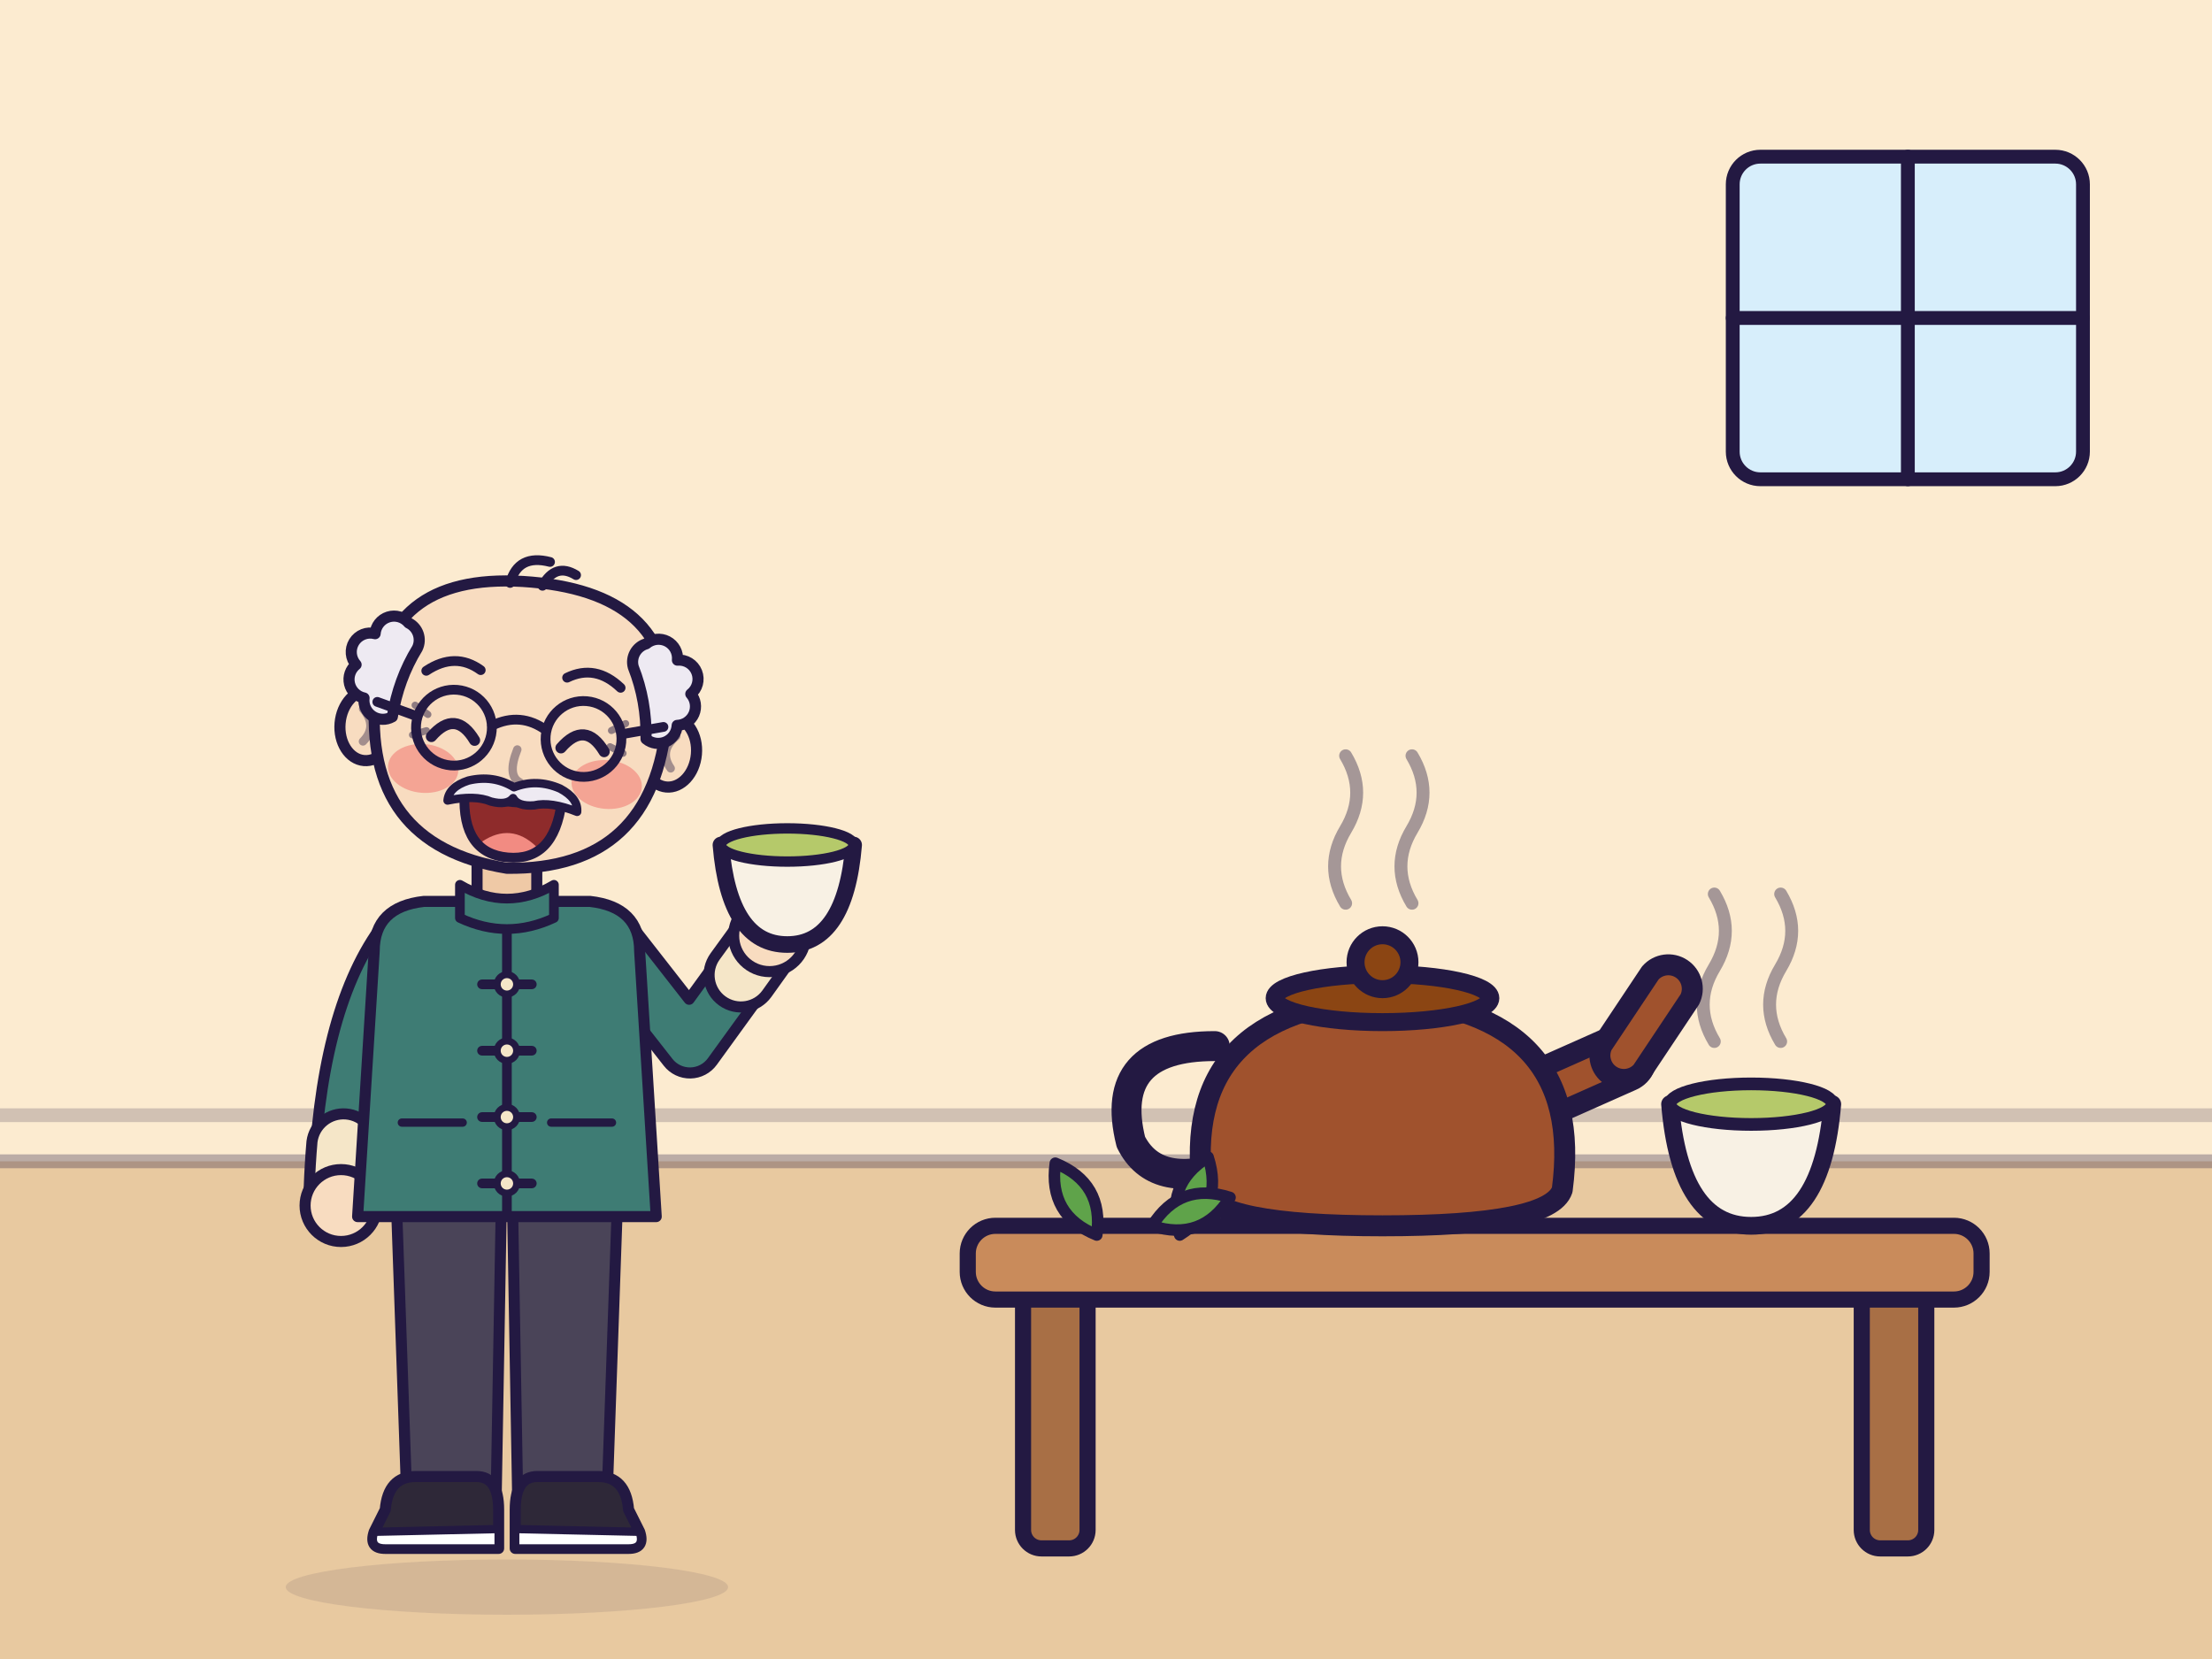
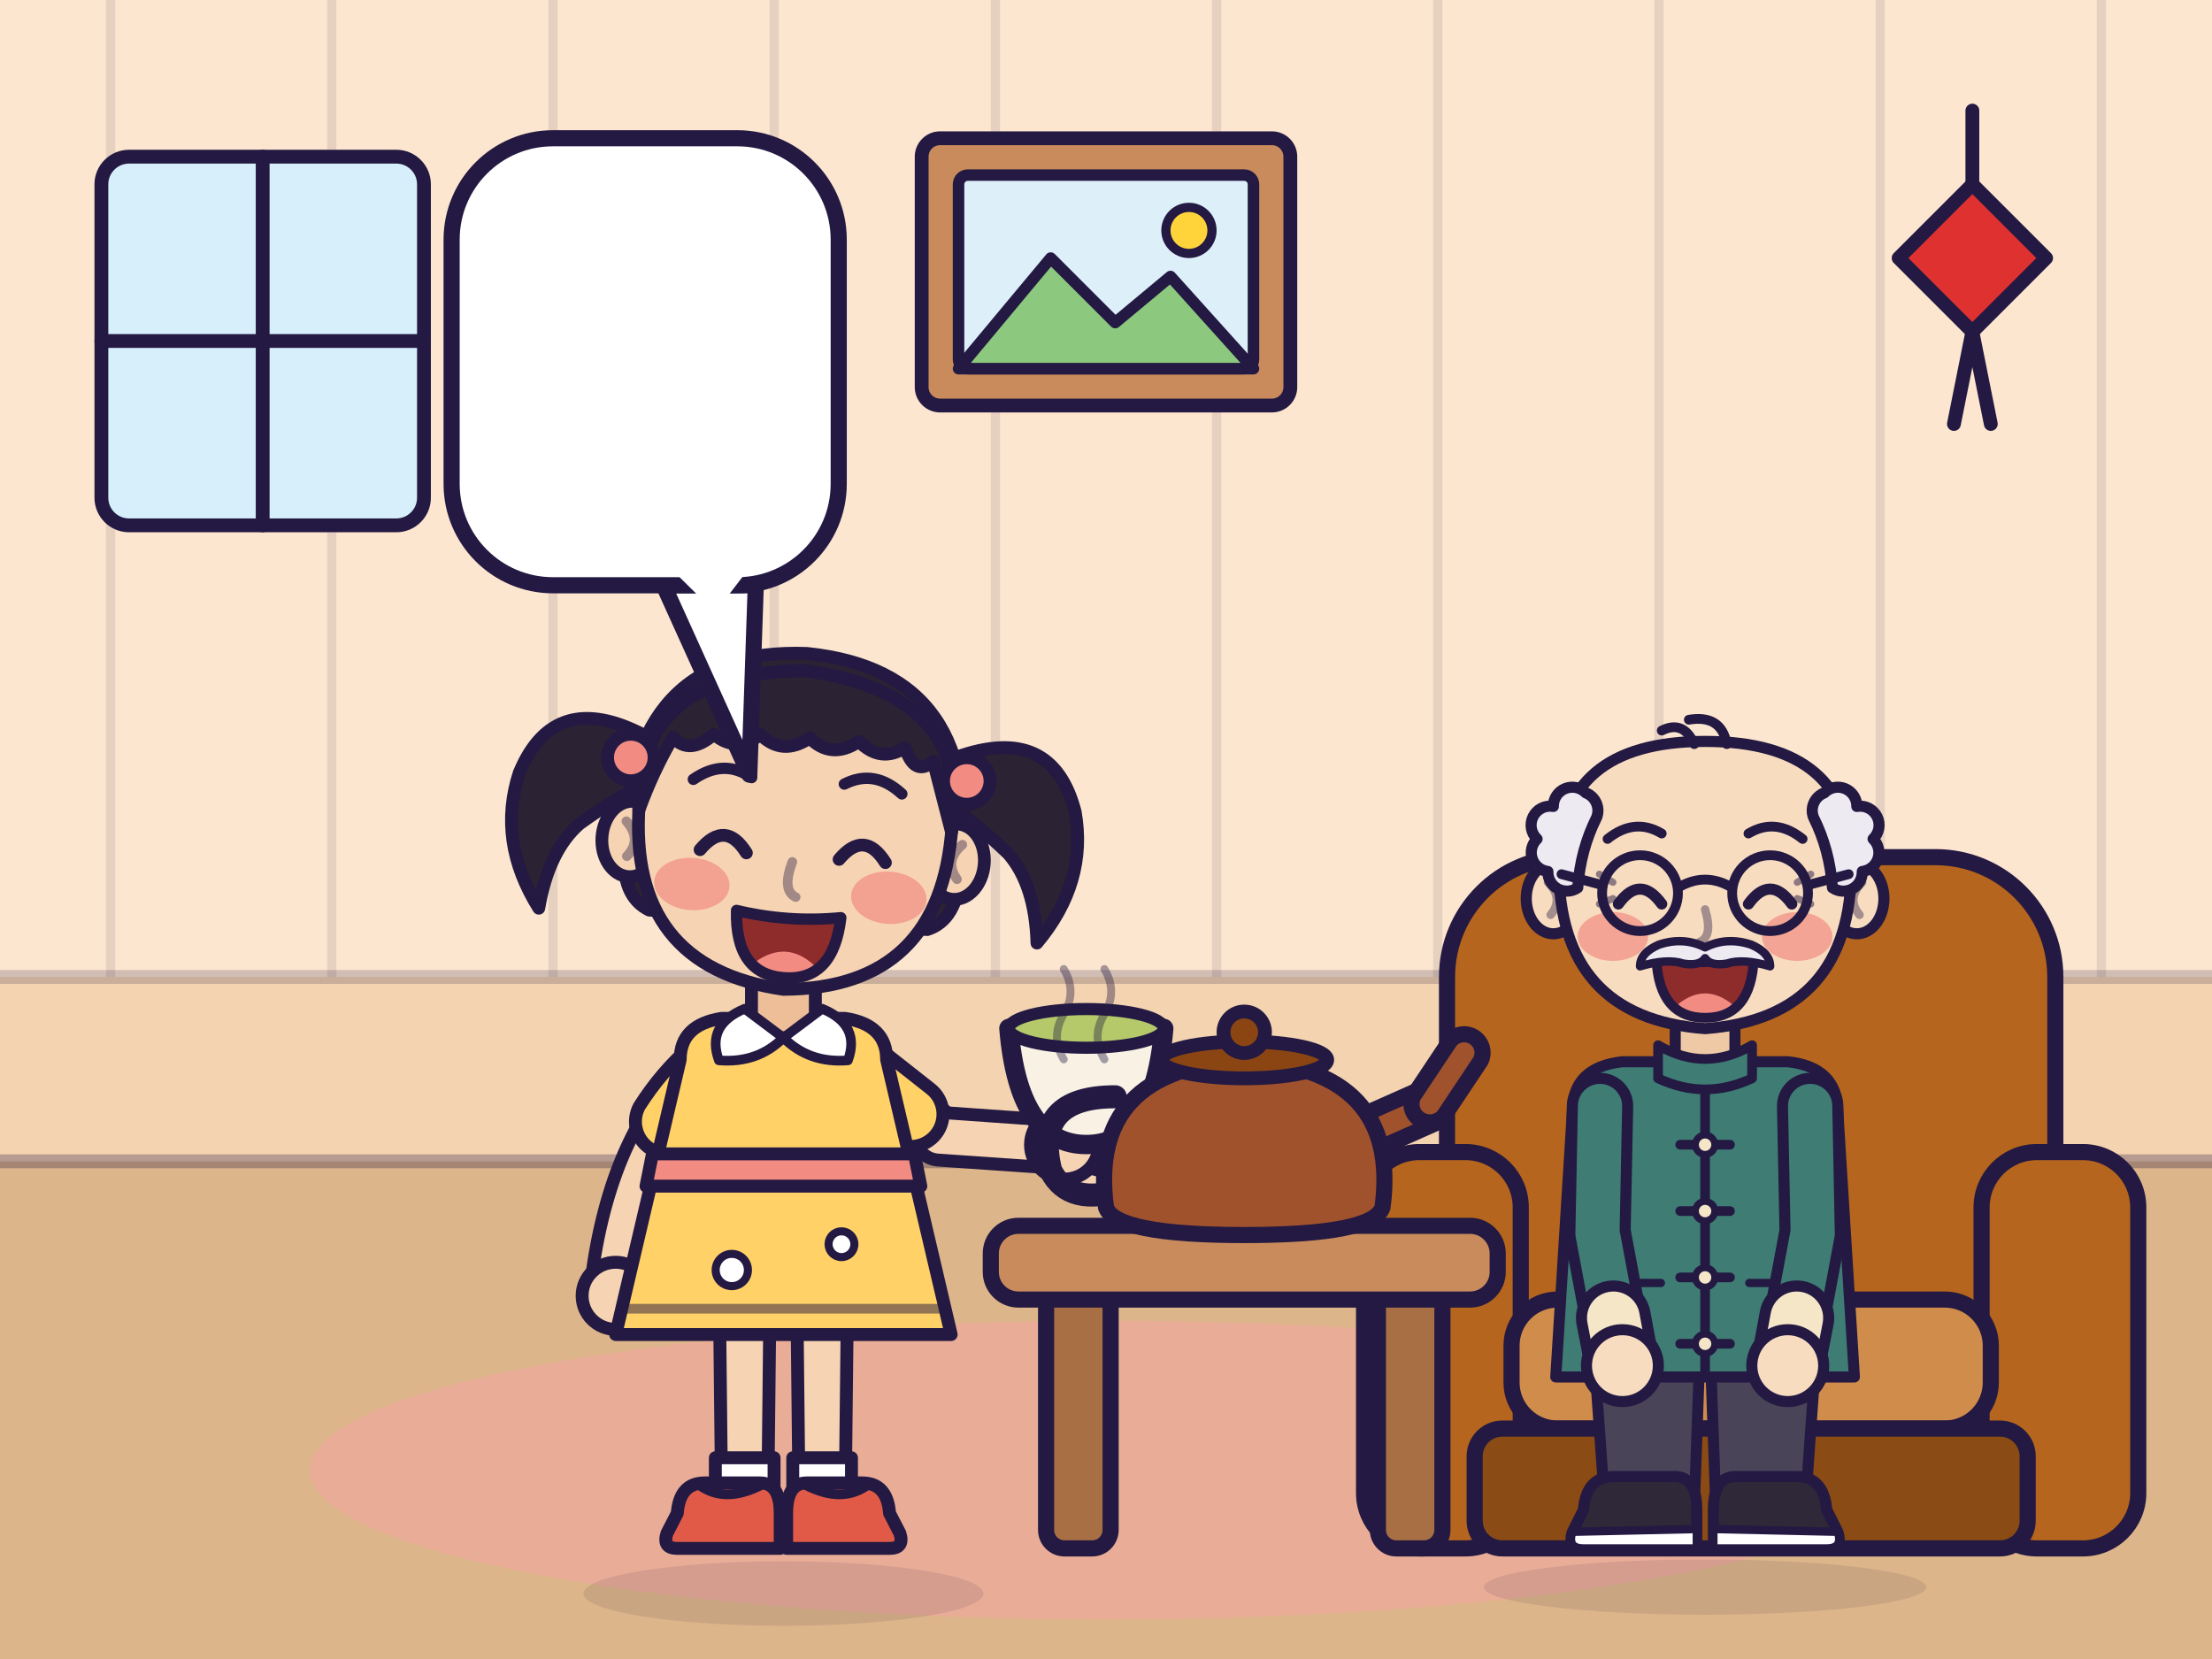
- <svg xmlns="http://www.w3.org/2000/svg" viewBox="0 0 480 360" role="img" aria-label="A clay teapot and a small cup of steaming green tea; Grandpa raises his tea cup.">
+ <svg xmlns="http://www.w3.org/2000/svg" viewBox="0 0 480 360" role="img" aria-label="Little Sister offers Grandpa a small cup of warm tea; a clay teapot stands on the table: &quot;请喝茶。&quot;">
  <g stroke="#231942" stroke-width="3.5" stroke-linejoin="round" stroke-linecap="round">
-     <rect x="0" y="0" width="480" height="360" fill="#FCEBD0" stroke="none" />
-     <rect x="0" y="252" width="480" height="108" fill="#E8C9A0" stroke="none" />
+     <rect x="0" y="0" width="480" height="360" fill="#FCE6CF" stroke="none" />
+     <path d="M24 0L24 212M72 0L72 212M120 0L120 212M168 0L168 212M216 0L216 212M264 0L264 212M312 0L312 212M360 0L360 212M408 0L408 212M456 0L456 212" fill="none" stroke-width="2" opacity="0.1" />
+     <rect x="0" y="212" width="480" height="40" fill="#F3D3B0" stroke="none" />
+     <path d="M0 212L480 212" fill="none" stroke-width="3" opacity="0.2" />
+     <rect x="0" y="252" width="480" height="108" fill="#DDB58A" stroke="none" />
    <path d="M0 252L480 252" fill="none" stroke-width="3" opacity="0.3" />
-     <path d="M0 242L480 242" fill="none" stroke-width="3" opacity="0.2" />
-     <rect x="376" y="34" width="76" height="70" rx="6" fill="#D7EEFB" stroke-width="3" />
-     <path d="M414 34L414 104M376 69L452 69" fill="none" stroke-width="3" />
-     <g transform="translate(320 336)">
+     <ellipse cx="240" cy="319" rx="172.8" ry="32.4" fill="#F2A7A0" opacity="0.6" stroke="none" />
+     <rect x="22" y="34" width="70" height="80" rx="6" fill="#D7EEFB" stroke-width="3" />
+     <path d="M57 34L57 114M22 74L92 74" fill="none" stroke-width="3" />
+     <rect x="200" y="30" width="80" height="58" rx="4" fill="#C98B5B" stroke-width="3" />
+     <rect x="208" y="38" width="64" height="42" rx="2" fill="#DDF0FA" stroke-width="2.5" />
+     <path d="M208 80L228 56L242 70L254 60L272 80Z" fill="#8CC97E" stroke-width="2.5" />
+     <circle cx="258" cy="50" r="5" fill="#FFD43B" stroke-width="2" />
+     <path d="M428 40L444 56L428 72L412 56Z" fill="#E03131" stroke-width="3" />
+     <path d="M428 24L428 40M428 72L424 92M428 72L432 92" fill="none" stroke-width="3" />
+     <g transform="translate(380 336)">
+       <g class="prop p-armchair">
+         <rect x="-66" y="-150" width="132" height="120" rx="26" fill="#B5651D" />
+         <rect x="-84" y="-86" width="34" height="86" rx="12" fill="#B5651D" />
+         <rect x="50" y="-86" width="34" height="86" rx="12" fill="#B5651D" />
+         <rect x="-52" y="-54" width="104" height="28" rx="10" fill="#D08C4A" />
+         <rect x="-60" y="-26" width="120" height="26" rx="6" fill="#8A4B14" />
+       </g>
+     </g>
+     <g transform="translate(170 336) scale(0.7 0.7)">
+       <g class="char c-1 ch-meimei">
+         <g transform="translate(-150 -432)">
+           <ellipse class="shadow" cx="150" cy="446" rx="62" ry="10" fill="#231942" stroke="none" opacity="0.1" />
+           <g class="figure" stroke="#231942" stroke-width="4" stroke-linejoin="round" stroke-linecap="round">
+             <g class="legs">
+               <path d="M129.9 329.7L146.1 329.7L145.1 422.6L130.9 422.6Z" fill="#F6D3B3" />
+               <path d="M128.9 403.9L147.1 403.9L147.1 422.6L128.9 422.6Z" fill="#FFFFFF" />
+               <path d="M153.9 329.7L170.1 329.7L169.1 422.6L154.9 422.6Z" fill="#F6D3B3" />
+               <path d="M152.9 403.9L171.1 403.9L171.1 422.6L152.9 422.6Z" fill="#FFFFFF" />
+               <path d="M149 421.1Q149 411.7 142.8 411.7L125.6 411.7Q117.8 411.7 117.1 421.1L113.9 427.3Q112.4 432 117.1 432L149 432Z" fill="#E05A47" />
+               <path d="M124.1 412.5Q131.9 418 142.8 412.5" fill="none" stroke-width="3" />
+               <path d="M151 421.1Q151 411.7 157.2 411.7L174.4 411.7Q182.2 411.7 182.9 421.1L186.1 427.3Q187.6 432 182.9 432L151 432Z" fill="#E05A47" />
+               <path d="M175.9 412.5Q168.1 418 157.2 412.5" fill="none" stroke-width="3" />
+             </g>
+             <g transform="translate(150 333.7)">
+               <g class="upper act">
+                 <g transform="translate(-150 -333.7)">
+                   <g transform="translate(172 283.7)">
+                     <g class="arm-left">
+                       <g transform="translate(-172 -283.7)">
+                         <path d="M167.5 289.5L193.7 310A7.4 7.4 0 0 0 197.7 311.6L229.6 313.8A7.4 7.4 0 0 0 230.7 299.1L201 297L176.5 277.9A7.4 7.4 0 0 0 167.5 289.5Z" fill="#F6D3B3" />
+                         <path d="M165.8 291.6L183.3 305.3A10 10 0 0 0 195.6 289.5L178.2 275.8A10 10 0 0 0 165.8 291.6Z" fill="#FFD166" />
+                         <path d="M238.2 301.3L253.7 299.6A3.1 3.1 0 0 0 253 293.4L237.5 295.1A3.1 3.1 0 0 0 238.2 301.3Z" fill="#F6D3B3" stroke-width="3" />
+                         <path d="M237.4 307.2L255.6 307.3A3.1 3.1 0 0 0 255.6 301.1L237.4 300.9A3.1 3.1 0 0 0 237.4 307.2Z" fill="#F6D3B3" stroke-width="3" />
+                         <path d="M236.6 312.9L254.6 315.3A3.1 3.1 0 0 0 255.5 309.1L237.4 306.7A3.1 3.1 0 0 0 236.6 312.9Z" fill="#F6D3B3" stroke-width="3" />
+                         <path d="M235.8 318.7L251.4 322.7A3.1 3.1 0 0 0 253 316.7L237.4 312.6A3.1 3.1 0 0 0 235.8 318.7Z" fill="#F6D3B3" stroke-width="3" />
+                         <path d="M237 308.5L244.4 296.6A3.4 3.4 0 0 0 238.6 293L231.2 304.9A3.4 3.4 0 0 0 237 308.5Z" fill="#F6D3B3" stroke-width="3" />
+                         <circle class="hand" cx="237.2" cy="306.9" r="10.6" fill="#F6D3B3" />
+                       </g>
+                     </g>
+                   </g>
+                   <g transform="translate(128 283.7)">
+                     <g class="arm-right">
+                       <g transform="translate(-128 -283.7)">
+                         <path d="M123.2 278.1Q97.1 300.4 90.7 346.7A7.4 7.4 0 0 0 105.3 348.7Q110.9 308 132.8 289.3A7.4 7.4 0 0 0 123.2 278.1Z" fill="#F6D3B3" />
+                         <path d="M121.5 276.1Q112.2 284.1 105.3 295A10 10 0 0 0 122.2 305.6Q127.5 297.3 134.5 291.3A10 10 0 0 0 121.5 276.1Z" fill="#FFD166" />
+                         <circle class="hand" cx="98" cy="353.7" r="10.4" fill="#F6D3B3" />
+                       </g>
+                     </g>
+                   </g>
+                   <g class="body">
+                     <path d="M118 280.5Q118 269.7 130.8 267.7L169.2 267.7Q182 269.7 182 280.5L202 365.7L98 365.7Z" fill="#FFD166" />
+                     <path d="M109.4 309.7L190.6 309.7L192.6 319.7L107.4 319.7Z" fill="#F28B82" />
+                     <g class="neck">
+                       <rect x="140.1" y="250.7" width="19.8" height="23" rx="6" fill="#EDBE98" />
+                     </g>
+                     <path d="M138 264.7Q126 269.7 130 280.7Q142 281.7 150 273.7Z" fill="#FFFFFF" stroke-width="3" />
+                     <path d="M162 264.7Q174 269.7 170 280.7Q158 281.7 150 273.7Z" fill="#FFFFFF" stroke-width="3" />
+                     <circle cx="134" cy="345.7" r="5" fill="#FFFFFF" stroke-width="2.5" />
+                     <circle cx="168" cy="337.7" r="4" fill="#FFFFFF" stroke-width="2.5" />
+                     <path d="M101.6 357.7L198.4 357.7" fill="none" stroke-width="3" opacity="0.5" />
+                   </g>
+                   <g transform="translate(150 258.7) rotate(4)">
+                     <g class="head">
+                       <g transform="translate(-150 -258.7)">
+                         <g transform="translate(150 210.1) scale(0.9)" stroke-width="4.4">
+                           <g class="hair-back">
+                             <path d="M-54-30Q-86-44-96-14Q-102 10-86 32Q-84 12-74 2Q-62-8-54-12Z" fill="#2B2233" />
+                             <path d="M54-30Q86-44 96-14Q102 10 86 32Q84 12 74 2Q62-8 54-12Z" fill="#2B2233" />
+                             <path d="M-58 10Q-62-60 0-62Q62-60 58 10Q58 26 48 30L-48 30Q-58 26-58 10Z" fill="#2B2233" />
+                           </g>
+                           <g class="ears">
+                             <ellipse cx="-56" cy="6" rx="10" ry="13" fill="#F6D3B3" />
+                             <ellipse cx="56" cy="6" rx="10" ry="13" fill="#F6D3B3" />
+                             <path d="M-58 0Q-52 6-57 12" fill="none" stroke-width="3.3" opacity="0.4" />
+                             <path d="M58 0Q52 6 57 12" fill="none" stroke-width="3.3" opacity="0.4" />
+                           </g>
+                           <path class="face" d="M-54-6Q-54-52 0-52Q54-52 54-6Q54 50 0 54Q-54 50-54-6Z" fill="#F6D3B3" />
+                           <g class="hair">
+                             <path d="M-54-4Q-58-52 0-56Q58-52 54-4Q50-16 46-28Q40-22 36-32Q28-26 20-33Q11-26 3-33Q-6-26-14-33Q-22-26-30-32Q-38-24-44-30Q-50-18-54-4Z" fill="#2B2233" />
+                             <circle cx="-58" cy="-22" r="8" fill="#F28B82" />
+                             <circle cx="58" cy="-22" r="8" fill="#F28B82" />
+                           </g>
+                           <g class="cheeks">
+                             <ellipse cx="-34" cy="20" rx="13" ry="9" fill="#F28B82" stroke="none" opacity="0.7" />
+                             <ellipse cx="34" cy="20" rx="13" ry="9" fill="#F28B82" stroke="none" opacity="0.7" />
+                           </g>
+                           <g class="brows">
+                             <path d="M-36-16Q-26-24-16-18M16-18Q26-24 36-16" fill="none" stroke-width="3.9" />
+                           </g>
+                           <g transform="translate(0 4)">
+                             <g class="eyes">
+                               <g transform="translate(0 -4)">
+                                 <path d="M-32 8Q-24-3-16 8M16 8Q24-3 32 8" fill="none" stroke-width="4.4" />
+                               </g>
+                             </g>
+                           </g>
+                           <g class="nose">
+                             <path d="M0 10Q-3 20 2 22" fill="none" stroke-width="3.3" opacity="0.4" />
+                           </g>
+                           <g class="mouth">
+                             <path d="M-18 28Q0 31 18 28Q17 50 0 50Q-17 50-18 28Z" fill="#8E2B2B" stroke="none" />
+                             <path d="M-10 45Q0 37 10 45Q6 50 0 50Q-6 50-10 45Z" fill="#F28B82" stroke="none" />
+                             <path d="M-18 28Q0 31 18 28Q17 50 0 50Q-17 50-18 28Z" fill="none" stroke-width="3.9" />
+                           </g>
+                         </g>
+                       </g>
+                     </g>
+                   </g>
+                   <g transform="translate(243.9 306.8) scale(1.5 1.5)">
+                     <g class="prop p-tea-cup">
+                       <path d="M-16-24L16-24Q14 0 0 0Q-14 0-16-24Z" fill="#F8F1E4" />
+                       <ellipse cx="0" cy="-24" rx="16" ry="4" fill="#B5C96A" stroke-width="2.5" />
+                     </g>
+                   </g>
+                   <g transform="translate(243.9 280.4) scale(0.7 0.7)">
+                     <g class="prop p-steam">
+                       <path d="M-10 0Q-16-10-10-20Q-4-30-10-40M8 0Q2-10 8-20Q14-30 8-40" fill="none" stroke-width="3.5" opacity="0.4" />
+                     </g>
+                   </g>
+                 </g>
+               </g>
+             </g>
+           </g>
+         </g>
+       </g>
+     </g>
+     <g transform="translate(370 336) scale(-0.6 0.6)">
+       <g class="char c-2 ch-yeye">
+         <g transform="translate(-150 -432)">
+           <ellipse class="shadow" cx="150" cy="446" rx="80" ry="10" fill="#231942" stroke="none" opacity="0.1" />
+           <g class="figure" stroke="#231942" stroke-width="4" stroke-linejoin="round" stroke-linecap="round">
+             <g class="legs">
+               <path d="M110 364L148 364L146 420L114 420Z" fill="#4A4458" />
+               <path d="M190 364L152 364L154 420L186 420Z" fill="#4A4458" />
+               <path d="M147 418Q147 406 139 406L117 406Q107 406 106 418L102 426Q100 432 106 432L147 432Z" fill="#2E2838" />
+               <path d="M102 426Q100 432 106 432L147 432L147 425Z" fill="#FFFFFF" stroke-width="3" />
+               <path d="M153 418Q153 406 161 406L183 406Q193 406 194 418L198 426Q200 432 194 432L153 432Z" fill="#2E2838" />
+               <path d="M198 426Q200 432 194 432L153 432L153 425Z" fill="#FFFFFF" stroke-width="3" />
+             </g>
+             <g transform="translate(150 364)">
+               <g class="upper">
+                 <g transform="translate(-150 -364)">
+                   <g class="body">
+                     <path d="M102 274Q102 258 120 256L180 256Q198 258 198 274L204 370L96 370Z" fill="#3E7C74" />
+                     <g class="neck">
+                       <rect x="139.2" y="236" width="21.6" height="26" rx="6" fill="#EFC9A6" />
+                     </g>
+                     <path d="M133 250Q150 260 167 250L167 262Q150 270 133 262Z" fill="#3E7C74" stroke-width="3.5" />
+                     <path d="M150 267L150 370" fill="none" stroke-width="3.5" />
+                     <path d="M141 286L159 286" fill="none" stroke-width="3.5" />
+                     <circle cx="150" cy="286" r="3.5" fill="#F5E6C8" stroke-width="2.5" />
+                     <path d="M141 310L159 310" fill="none" stroke-width="3.5" />
+                     <circle cx="150" cy="310" r="3.5" fill="#F5E6C8" stroke-width="2.5" />
+                     <path d="M141 334L159 334" fill="none" stroke-width="3.5" />
+                     <circle cx="150" cy="334" r="3.5" fill="#F5E6C8" stroke-width="2.5" />
+                     <path d="M141 358L159 358" fill="none" stroke-width="3.5" />
+                     <circle cx="150" cy="358" r="3.5" fill="#F5E6C8" stroke-width="2.5" />
+                     <path d="M112 336L134 336" fill="none" stroke-width="3" />
+                     <path d="M166 336L188 336" fill="none" stroke-width="3" />
+                   </g>
+                   <g transform="translate(150 244)">
+                     <g class="head">
+                       <g transform="translate(-150 -244)">
+                         <g transform="translate(150 191.1) scale(0.98)" stroke-width="4.1">
+                           <g class="ears">
+                             <ellipse cx="-56" cy="6" rx="10" ry="13" fill="#F8DCC0" />
+                             <ellipse cx="56" cy="6" rx="10" ry="13" fill="#F8DCC0" />
+                             <path d="M-58 0Q-52 6-57 12" fill="none" stroke-width="3.1" opacity="0.4" />
+                             <path d="M58 0Q52 6 57 12" fill="none" stroke-width="3.1" opacity="0.4" />
+                           </g>
+                           <path class="face" d="M-54-6Q-54-52 0-52Q54-52 54-6Q54 50 0 54Q-54 50-54-6Z" fill="#F8DCC0" />
+                           <g class="hair">
+                             <path d="M-47 2A7 7 0 0 1-58-4A7 7 0 0 1-62-16A7 7 0 0 1-56-28A7 7 0 0 1-44-33A7 7 0 0 1-40-24Q-46-12-47 2Z" fill="#EEEAF2" />
+                             <path d="M47 2A7 7 0 0 0 58-4A7 7 0 0 0 62-16A7 7 0 0 0 56-28A7 7 0 0 0 44-33A7 7 0 0 0 40-24Q46-12 47 2Z" fill="#EEEAF2" />
+                             <path d="M-8-51Q-6-62 6-60M4-51Q8-60 16-56" fill="none" stroke-width="3.6" />
+                           </g>
+                           <g class="cheeks">
+                             <ellipse cx="-34" cy="20" rx="13" ry="9" fill="#F28B82" stroke="none" opacity="0.7" />
+                             <ellipse cx="34" cy="20" rx="13" ry="9" fill="#F28B82" stroke="none" opacity="0.7" />
+                           </g>
+                           <g class="brows">
+                             <path d="M-36-16Q-26-24-16-18M16-18Q26-24 36-16" fill="none" stroke-width="3.6" />
+                           </g>
+                           <g transform="translate(0 4)">
+                             <g class="eyes">
+                               <g transform="translate(0 -4)">
+                                 <path d="M-32 8Q-24-3-16 8M16 8Q24-3 32 8" fill="none" stroke-width="4.1" />
+                               </g>
+                             </g>
+                           </g>
+                           <g class="nose">
+                             <path d="M0 10Q-3 20 2 22" fill="none" stroke-width="3.1" opacity="0.4" />
+                           </g>
+                           <g class="mouth">
+                             <path d="M-18 28Q0 31 18 28Q17 50 0 50Q-17 50-18 28Z" fill="#8E2B2B" stroke="none" />
+                             <path d="M-10 45Q0 37 10 45Q6 50 0 50Q-6 50-10 45Z" fill="#F28B82" stroke="none" />
+                             <path d="M-18 28Q0 31 18 28Q17 50 0 50Q-17 50-18 28Z" fill="none" stroke-width="3.6" />
+                           </g>
+                           <g class="mustache">
+                             <path d="M0 24Q-8 20-17 23Q-24 26-24 31Q-14 28-8 30Q-2 31 0 28Q2 31 8 30Q14 28 24 31Q24 26 17 23Q8 20 0 24Z" fill="#EEEAF2" stroke-width="3.1" />
+                           </g>
+                           <g class="wrinkles">
+                             <path d="M-39-3L-34 0M-39 8L-34 6M39-3L34 0M39 8L34 6" fill="none" stroke-width="2.6" opacity="0.5" />
+                           </g>
+                           <g class="glasses">
+                             <circle cx="-24" cy="4" r="14" fill="none" stroke-width="3.6" />
+                             <circle cx="24" cy="4" r="14" fill="none" stroke-width="3.6" />
+                             <path d="M-10 2Q0-4 10 2" fill="none" stroke-width="3.6" />
+                             <path d="M-38 1L-53-3M38 1L53-3" fill="none" stroke-width="3.6" />
+                           </g>
+                         </g>
+                       </g>
+                     </g>
+                   </g>
+                   <g transform="translate(188 272)">
+                     <g class="arm-left">
+                       <g transform="translate(-188 -272)">
+                         <path d="M178 272.2L178.9 316.9L171 359.2A10 10 0 0 0 190.7 362.8L198.8 319.6A10 10 0 0 0 198.9 317.5L198 271.8A10 10 0 0 0 178 272.2Z" fill="#3E7C74" />
+                         <path d="M171.8 346.5L169.5 358.9A11.5 11.5 0 0 0 192.1 363.1L194.5 350.8A11.5 11.5 0 0 0 171.8 346.5Z" fill="#F5E6C8" />
+                         <circle class="hand" cx="179.9" cy="365.9" r="13" fill="#F8DCC0" />
+                       </g>
+                     </g>
+                   </g>
+                   <g transform="translate(112 272)">
+                     <g class="arm-right">
+                       <g transform="translate(-112 -272)">
+                         <path d="M102 271.8L101.1 317.5A10 10 0 0 0 101.2 319.6L109.3 362.8A10 10 0 0 0 129 359.2L121.1 316.9L122 272.2A10 10 0 0 0 102 271.8Z" fill="#3E7C74" />
+                         <path d="M105.5 350.8L107.9 363.1A11.5 11.5 0 0 0 130.5 358.9L128.2 346.5A11.5 11.5 0 0 0 105.5 350.8Z" fill="#F5E6C8" />
+                         <circle class="hand" cx="120.1" cy="365.9" r="13" fill="#F8DCC0" />
+                       </g>
+                     </g>
+                   </g>
+                 </g>
+               </g>
+             </g>
+           </g>
+         </g>
+       </g>
+     </g>
+     <g transform="translate(270 336)">
      <g class="prop p-table">
-         <rect x="-98" y="-58" width="14" height="58" rx="4" fill="#A86F45" />
-         <rect x="84" y="-58" width="14" height="58" rx="4" fill="#A86F45" />
-         <rect x="-110" y="-70" width="220" height="16" rx="6" fill="#C98B5B" />
-       </g>
-     </g>
-     <g transform="translate(300 266) scale(1.3 1.3)">
-       <g class="prop p-clay-teapot target">
+         <rect x="-43" y="-58" width="14" height="58" rx="4" fill="#A86F45" />
+         <rect x="29" y="-58" width="14" height="58" rx="4" fill="#A86F45" />
+         <rect x="-55" y="-70" width="110" height="16" rx="6" fill="#C98B5B" />
+       </g>
+     </g>
+     <g transform="translate(270 268)">
+       <g class="prop p-clay-teapot">
        <path d="M23.6-16.3L41.6-24.3A4 4 0 0 0 38.4-31.7L20.4-23.7A4 4 0 0 0 23.6-16.3Z" fill="#A0522D" />
        <path d="M43.3-25.8L51.3-37.8A4 4 0 0 0 44.7-42.2L36.7-30.2A4 4 0 0 0 43.3-25.8Z" fill="#A0522D" />
        <path d="M-28-30Q-46-30-42-14Q-38-6-26-10" fill="none" stroke-width="5" />
        <path d="M-30-6Q-34-36 0-38Q34-36 30-6Q28 0 0 0Q-28 0-30-6Z" fill="#A0522D" />
        <ellipse cx="0" cy="-38" rx="18" ry="4" fill="#8B4513" stroke-width="3" />
        <circle cx="0" cy="-44" r="4.5" fill="#8B4513" stroke-width="3" />
      </g>
    </g>
-     <g transform="translate(380 266) scale(1.1 1.1)">
-       <g class="prop p-tea-cup">
-         <path d="M-16-24L16-24Q14 0 0 0Q-14 0-16-24Z" fill="#F8F1E4" />
-         <ellipse cx="0" cy="-24" rx="16" ry="4" fill="#B5C96A" stroke-width="2.5" />
-       </g>
-     </g>
-     <g transform="translate(250 268)">
-       <g class="prop p-tea-leaves">
-         <g transform="translate(-12 0) rotate(-30)">
-           <path d="M0 0Q-7-9 0-18Q7-9 0 0Z" fill="#5FA34A" stroke-width="2.5" />
-         </g>
-         <g transform="translate(6 0) rotate(20)">
-           <path d="M0 0Q-7-9 0-18Q7-9 0 0Z" fill="#5FA34A" stroke-width="2.5" />
-         </g>
-         <g transform="translate(0 -2) rotate(70)">
-           <path d="M0 0Q-7-9 0-18Q7-9 0 0Z" fill="#5FA34A" stroke-width="2.5" />
-         </g>
-       </g>
-     </g>
-     <g transform="translate(380 226) scale(0.8 0.8)">
-       <g class="prop p-steam sway">
-         <path d="M-10 0Q-16-10-10-20Q-4-30-10-40M8 0Q2-10 8-20Q14-30 8-40" fill="none" stroke-width="3.5" opacity="0.4" />
-       </g>
-     </g>
-     <g transform="translate(300 196) scale(0.8 0.8)">
-       <g class="prop p-steam sway">
-         <path d="M-10 0Q-16-10-10-20Q-4-30-10-40M8 0Q2-10 8-20Q14-30 8-40" fill="none" stroke-width="3.5" opacity="0.4" />
-       </g>
-     </g>
-     <g transform="translate(110 336) scale(0.6 0.6)">
-       <g class="char c-1 ch-yeye">
-         <g transform="translate(-150 -432)">
-           <ellipse class="shadow" cx="150" cy="446" rx="80" ry="10" fill="#231942" stroke="none" opacity="0.1" />
-           <g class="figure" stroke="#231942" stroke-width="4" stroke-linejoin="round" stroke-linecap="round">
-             <g class="legs">
-               <path d="M110 306L148 306L146 420L114 420Z" fill="#4A4458" />
-               <path d="M190 306L152 306L154 420L186 420Z" fill="#4A4458" />
-               <path d="M147 418Q147 406 139 406L117 406Q107 406 106 418L102 426Q100 432 106 432L147 432Z" fill="#2E2838" />
-               <path d="M102 426Q100 432 106 432L147 432L147 425Z" fill="#FFFFFF" stroke-width="3" />
-               <path d="M153 418Q153 406 161 406L183 406Q193 406 194 418L198 426Q200 432 194 432L153 432Z" fill="#2E2838" />
-               <path d="M198 426Q200 432 194 432L153 432L153 425Z" fill="#FFFFFF" stroke-width="3" />
-             </g>
-             <g transform="translate(150 306)">
-               <g class="upper">
-                 <g transform="translate(-150 -306)">
-                   <g transform="translate(188 214)">
-                     <g class="arm-left">
-                       <g transform="translate(-188 -214)">
-                         <path d="M180.1 220.2L208.3 256.2A10 10 0 0 0 224.3 255.9L250.1 220.3A10 10 0 0 0 233.9 208.6L215.9 233.4L195.9 207.8A10 10 0 0 0 180.1 220.2Z" fill="#3E7C74" />
-                         <path d="M244 231.4L251.3 221.2A11.5 11.5 0 0 0 232.7 207.7L225.3 217.9A11.5 11.5 0 0 0 244 231.4Z" fill="#F5E6C8" />
-                         <circle class="hand" cx="245" cy="210.4" r="13" fill="#F8DCC0" />
-                       </g>
-                     </g>
-                   </g>
-                   <g transform="translate(112 214)">
-                     <g class="arm-right">
-                       <g transform="translate(-112 -214)">
-                         <path d="M103.8 208.2Q82.1 238.8 80 301.7A10 10 0 0 0 100 302.3Q101.9 245.5 120.2 219.8A10 10 0 0 0 103.8 208.2Z" fill="#3E7C74" />
-                         <path d="M79.5 284.9Q78.8 293 78.5 301.6A11.5 11.5 0 0 0 101.5 302.4Q101.8 294.3 102.4 286.8A11.5 11.5 0 0 0 79.5 284.9Z" fill="#F5E6C8" />
-                         <circle class="hand" cx="90" cy="308" r="13" fill="#F8DCC0" />
-                       </g>
-                     </g>
-                   </g>
-                   <g class="body">
-                     <path d="M102 216Q102 200 120 198L180 198Q198 200 198 216L204 312L96 312Z" fill="#3E7C74" />
-                     <g class="neck">
-                       <rect x="139.2" y="178" width="21.6" height="26" rx="6" fill="#EFC9A6" />
-                     </g>
-                     <path d="M133 192Q150 202 167 192L167 204Q150 212 133 204Z" fill="#3E7C74" stroke-width="3.5" />
-                     <path d="M150 209L150 312" fill="none" stroke-width="3.5" />
-                     <path d="M141 228L159 228" fill="none" stroke-width="3.5" />
-                     <circle cx="150" cy="228" r="3.5" fill="#F5E6C8" stroke-width="2.5" />
-                     <path d="M141 252L159 252" fill="none" stroke-width="3.5" />
-                     <circle cx="150" cy="252" r="3.5" fill="#F5E6C8" stroke-width="2.5" />
-                     <path d="M141 276L159 276" fill="none" stroke-width="3.5" />
-                     <circle cx="150" cy="276" r="3.5" fill="#F5E6C8" stroke-width="2.5" />
-                     <path d="M141 300L159 300" fill="none" stroke-width="3.5" />
-                     <circle cx="150" cy="300" r="3.5" fill="#F5E6C8" stroke-width="2.5" />
-                     <path d="M112 278L134 278" fill="none" stroke-width="3" />
-                     <path d="M166 278L188 278" fill="none" stroke-width="3" />
-                   </g>
-                   <g transform="translate(150 186) rotate(5)">
-                     <g class="head act">
-                       <g transform="translate(-150 -186)">
-                         <g transform="translate(150 133.1) scale(0.98)" stroke-width="4.1">
-                           <g class="ears">
-                             <ellipse cx="-56" cy="6" rx="10" ry="13" fill="#F8DCC0" />
-                             <ellipse cx="56" cy="6" rx="10" ry="13" fill="#F8DCC0" />
-                             <path d="M-58 0Q-52 6-57 12" fill="none" stroke-width="3.1" opacity="0.4" />
-                             <path d="M58 0Q52 6 57 12" fill="none" stroke-width="3.1" opacity="0.4" />
-                           </g>
-                           <path class="face" d="M-54-6Q-54-52 0-52Q54-52 54-6Q54 50 0 54Q-54 50-54-6Z" fill="#F8DCC0" />
-                           <g class="hair">
-                             <path d="M-47 2A7 7 0 0 1-58-4A7 7 0 0 1-62-16A7 7 0 0 1-56-28A7 7 0 0 1-44-33A7 7 0 0 1-40-24Q-46-12-47 2Z" fill="#EEEAF2" />
-                             <path d="M47 2A7 7 0 0 0 58-4A7 7 0 0 0 62-16A7 7 0 0 0 56-28A7 7 0 0 0 44-33A7 7 0 0 0 40-24Q46-12 47 2Z" fill="#EEEAF2" />
-                             <path d="M-8-51Q-6-62 6-60M4-51Q8-60 16-56" fill="none" stroke-width="3.6" />
-                           </g>
-                           <g class="cheeks">
-                             <ellipse cx="-34" cy="20" rx="13" ry="9" fill="#F28B82" stroke="none" opacity="0.7" />
-                             <ellipse cx="34" cy="20" rx="13" ry="9" fill="#F28B82" stroke="none" opacity="0.7" />
-                           </g>
-                           <g class="brows">
-                             <path d="M-36-16Q-26-24-16-18M16-18Q26-24 36-16" fill="none" stroke-width="3.6" />
-                           </g>
-                           <g transform="translate(0 4)">
-                             <g class="eyes">
-                               <g transform="translate(0 -4)">
-                                 <path d="M-32 8Q-24-3-16 8M16 8Q24-3 32 8" fill="none" stroke-width="4.1" />
-                               </g>
-                             </g>
-                           </g>
-                           <g class="nose">
-                             <path d="M0 10Q-3 20 2 22" fill="none" stroke-width="3.1" opacity="0.4" />
-                           </g>
-                           <g class="mouth">
-                             <path d="M-18 28Q0 31 18 28Q17 50 0 50Q-17 50-18 28Z" fill="#8E2B2B" stroke="none" />
-                             <path d="M-10 45Q0 37 10 45Q6 50 0 50Q-6 50-10 45Z" fill="#F28B82" stroke="none" />
-                             <path d="M-18 28Q0 31 18 28Q17 50 0 50Q-17 50-18 28Z" fill="none" stroke-width="3.6" />
-                           </g>
-                           <g class="mustache">
-                             <path d="M0 24Q-8 20-17 23Q-24 26-24 31Q-14 28-8 30Q-2 31 0 28Q2 31 8 30Q14 28 24 31Q24 26 17 23Q8 20 0 24Z" fill="#EEEAF2" stroke-width="3.1" />
-                           </g>
-                           <g class="wrinkles">
-                             <path d="M-39-3L-34 0M-39 8L-34 6M39-3L34 0M39 8L34 6" fill="none" stroke-width="2.6" opacity="0.5" />
-                           </g>
-                           <g class="glasses">
-                             <circle cx="-24" cy="4" r="14" fill="none" stroke-width="3.6" />
-                             <circle cx="24" cy="4" r="14" fill="none" stroke-width="3.6" />
-                             <path d="M-10 2Q0-4 10 2" fill="none" stroke-width="3.6" />
-                             <path d="M-38 1L-53-3M38 1L53-3" fill="none" stroke-width="3.6" />
-                           </g>
-                         </g>
-                       </g>
-                     </g>
-                   </g>
-                   <g transform="translate(251.4 213.6) scale(1.5 1.5)">
-                     <g class="prop p-tea-cup">
-                       <path d="M-16-24L16-24Q14 0 0 0Q-14 0-16-24Z" fill="#F8F1E4" />
-                       <ellipse cx="0" cy="-24" rx="16" ry="4" fill="#B5C96A" stroke-width="2.5" />
-                     </g>
-                   </g>
-                 </g>
-               </g>
-             </g>
-           </g>
+     <g transform="translate(162.6 168.1)">
+       <g class="bubble b-1 has-text line-0">
+         <g transform="translate(-162.6 -168.1)">
+           <path d="M144 127L162.6 168.1L164 127Z" fill="#FFFFFF" />
+           <rect x="98" y="30" width="84" height="97" rx="22" fill="#FFFFFF" />
+           <path d="M145.2 123L155.2 132.9L162.8 123Z" fill="#FFFFFF" stroke="none" />
        </g>
      </g>
    </g>
  </g>
</svg>
